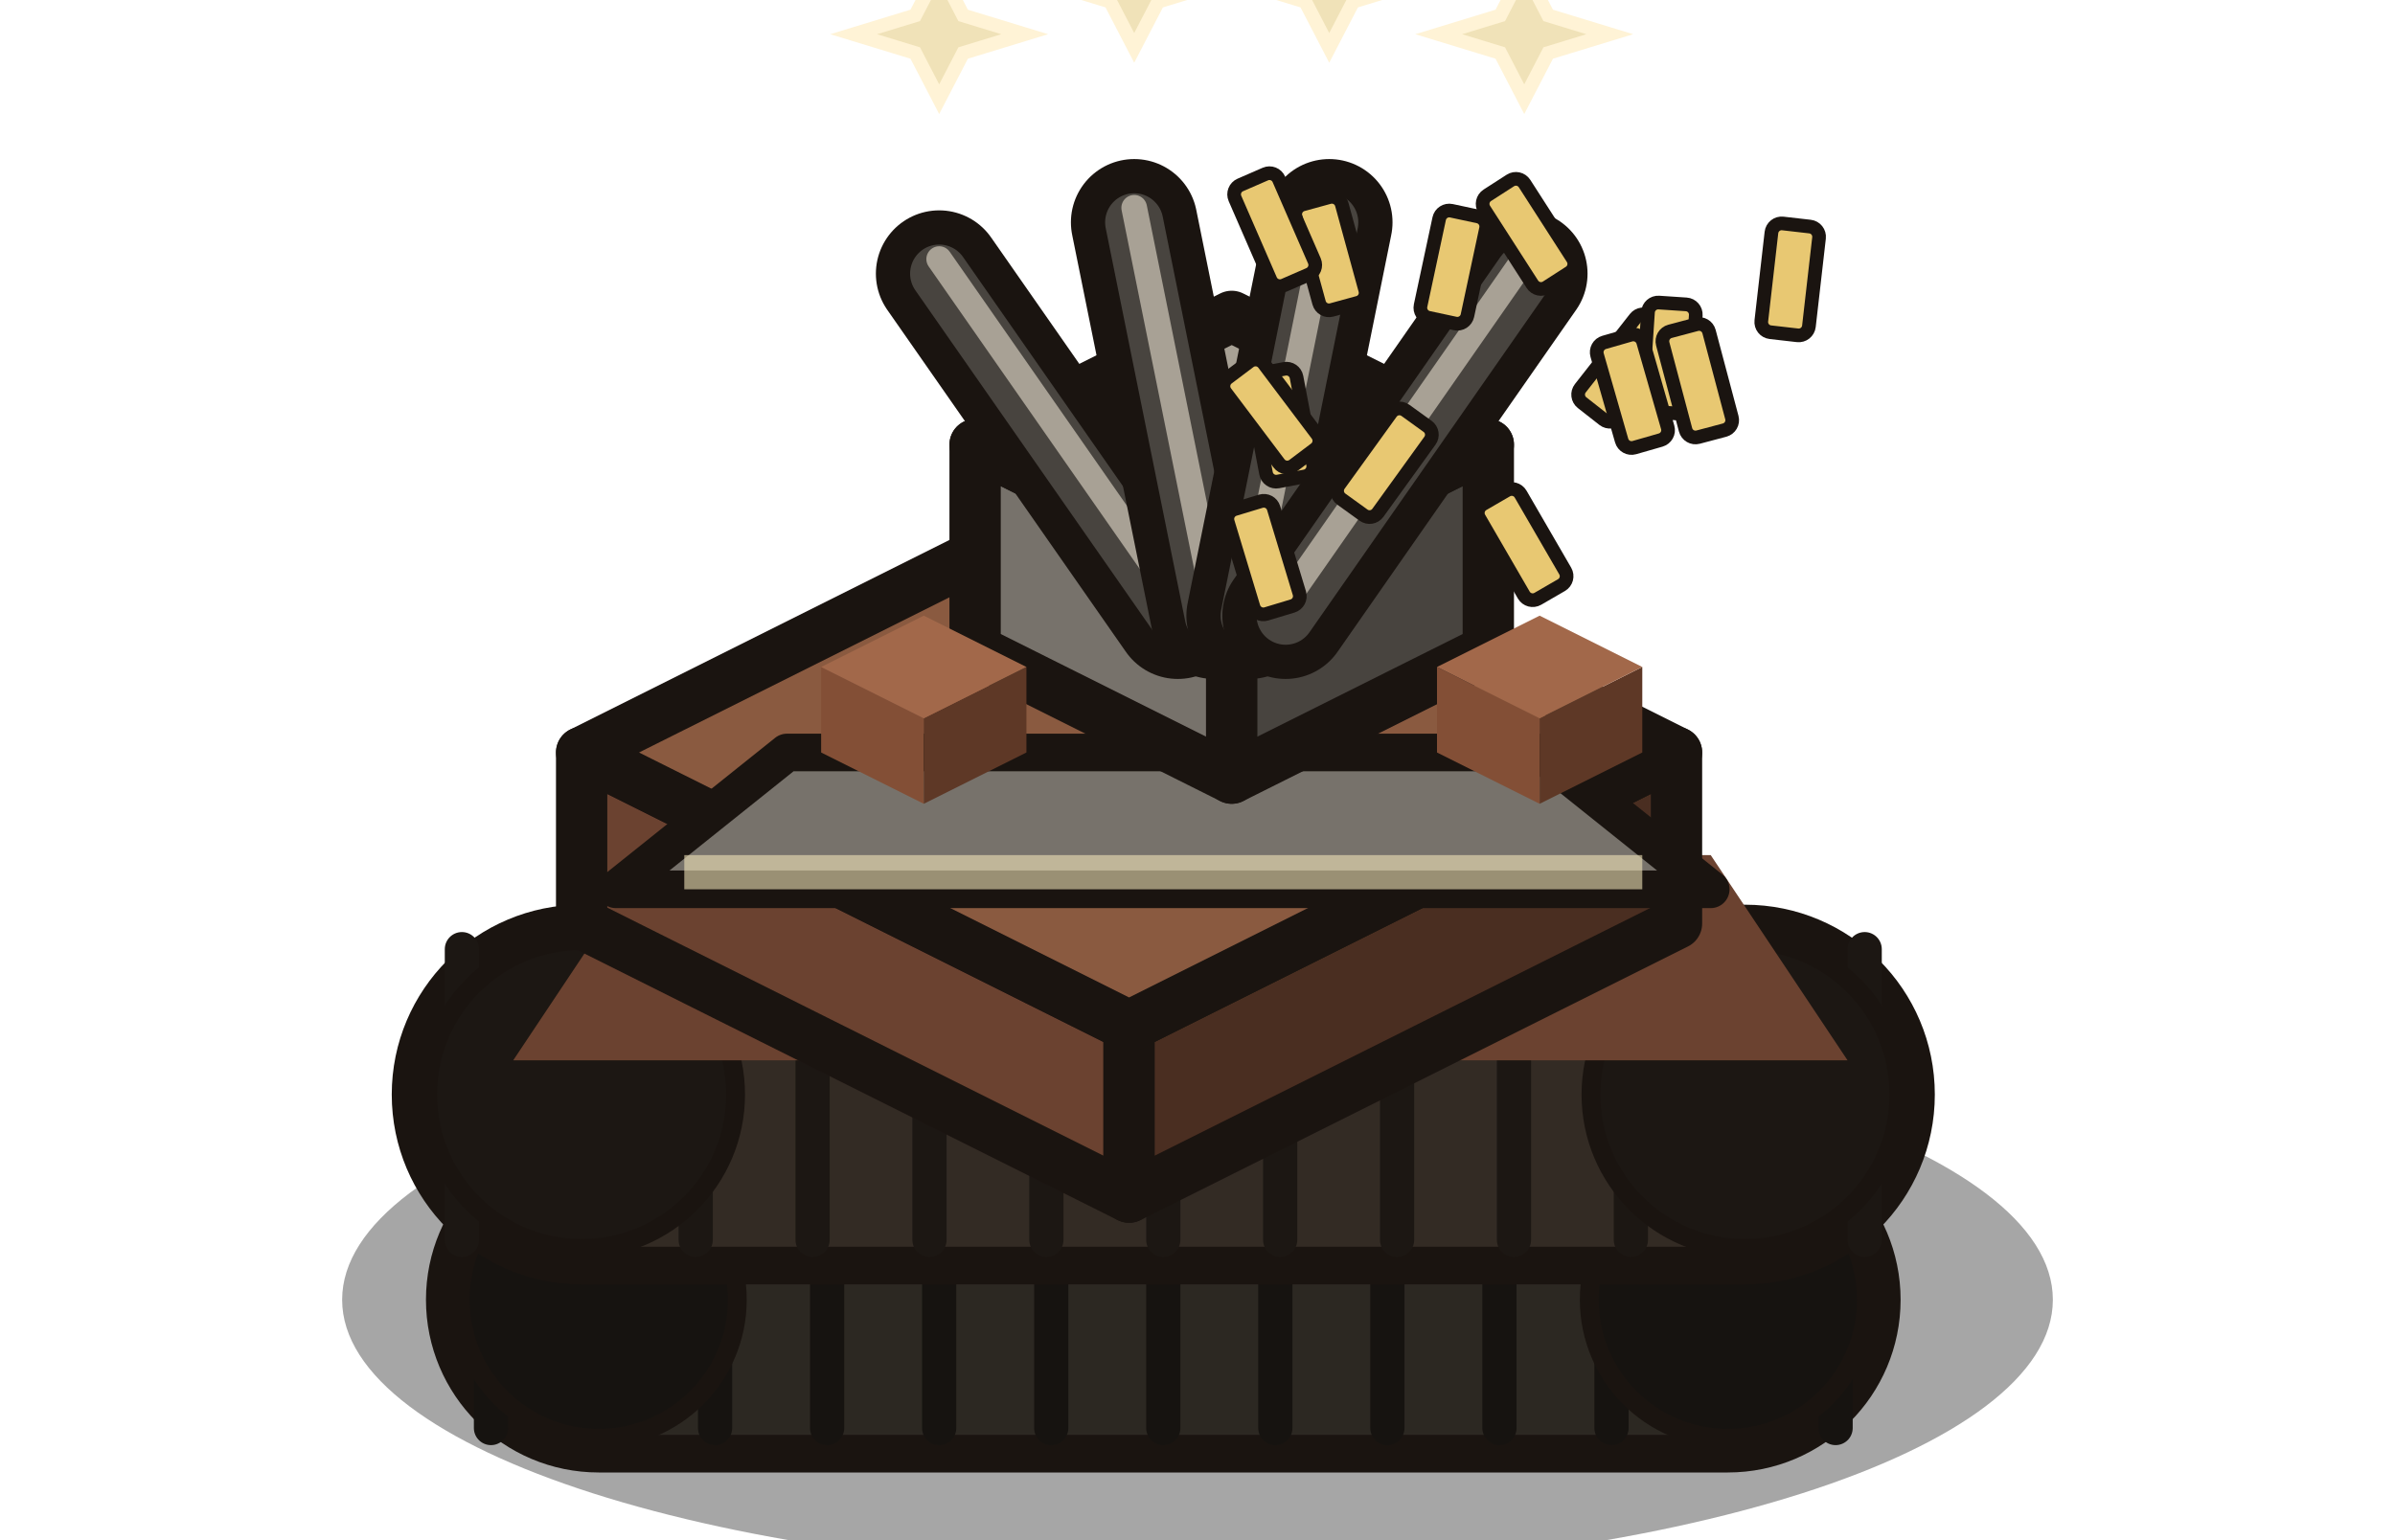
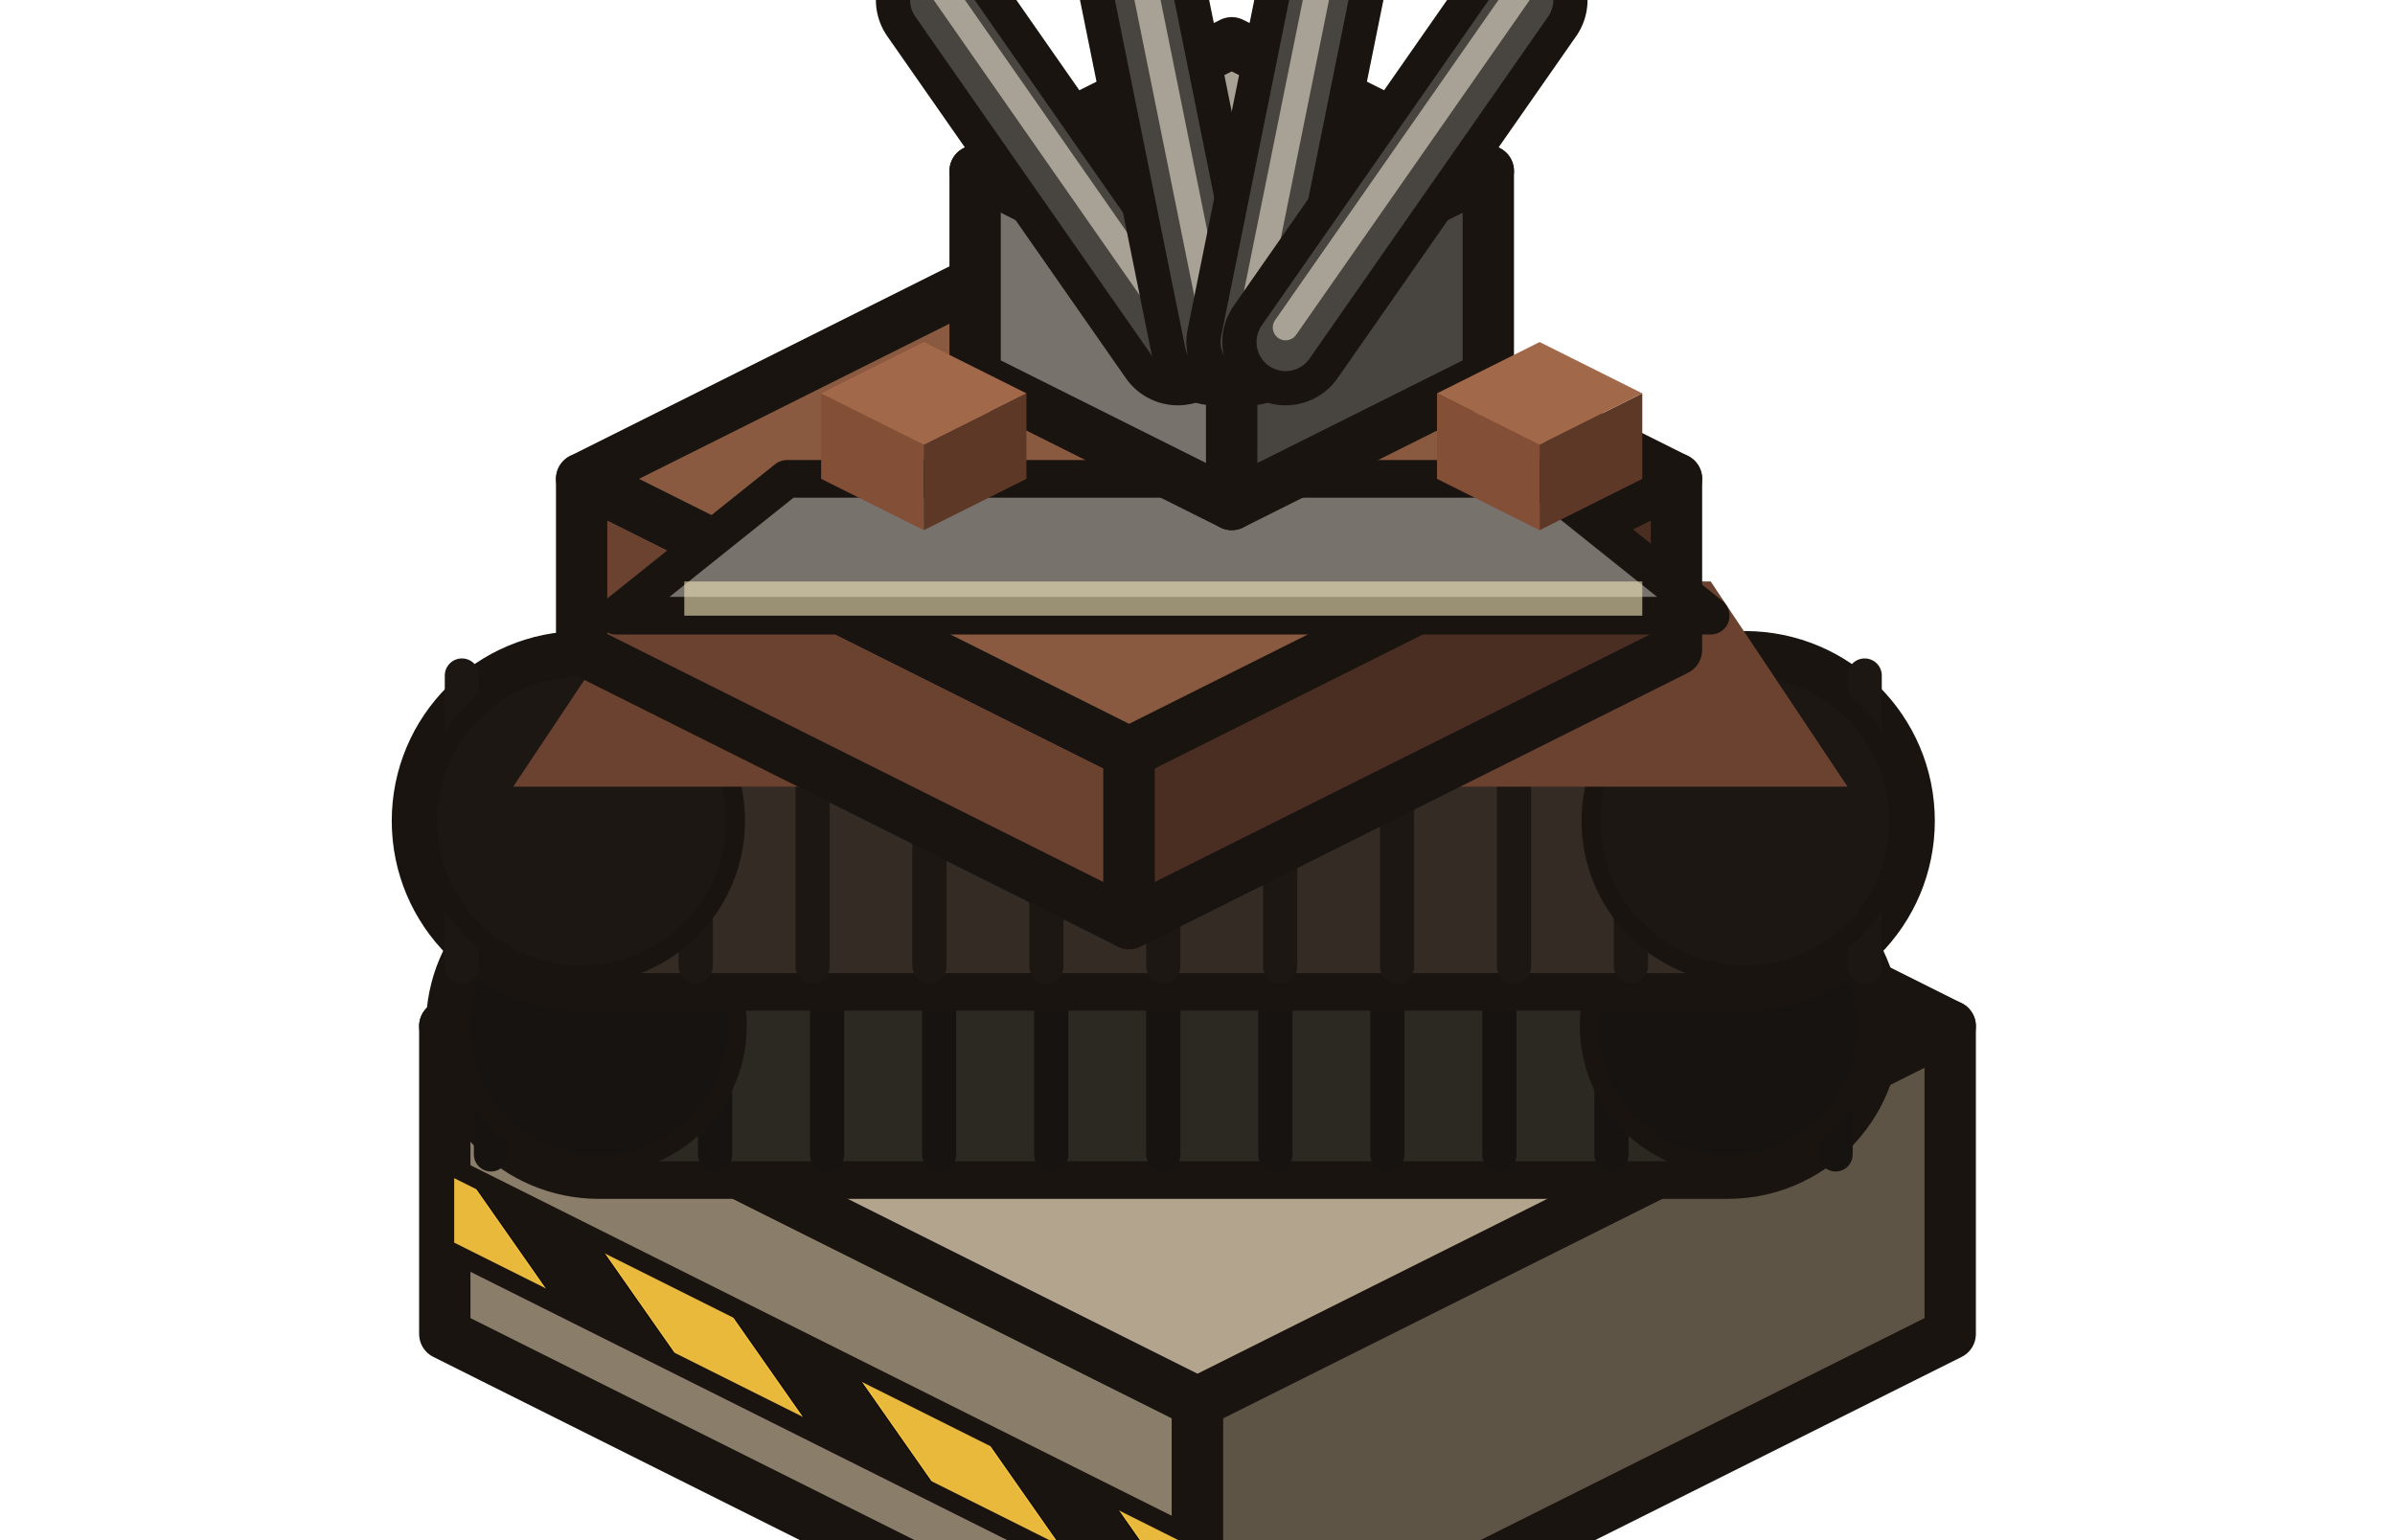
<svg xmlns="http://www.w3.org/2000/svg" viewBox="-70 -60 140 90" width="420" height="270">
  <style>.k3{stroke:#1a1410;stroke-width:3px;stroke-linejoin:round;stroke-linecap:round}.k2{stroke:#1a1410;stroke-width:2.2px;stroke-linejoin:round;stroke-linecap:round}.k15{stroke:#1a1410;stroke-width:1.6px;stroke-linejoin:round;stroke-linecap:round}.k1{stroke:#1a1410;stroke-width:1.1px;stroke-linejoin:round}</style>
  <defs>
-     <g id="v-sturmbatterie">
-       <ellipse cx="0" cy="16" rx="50" ry="16" fill="rgba(0,0,0,.35)" stroke="none" />
-       <path class="k2" d="M-35.0,7 L31.0,7 A9,9 0 0 1 31.0,25 L-35.0,25 A9,9 0 0 1 -35.0,7 Z" fill="#2c2822" />
-       <line x1="-41.3" y1="8.5" x2="-41.3" y2="23.5" stroke="#161310" stroke-width="2" stroke-linecap="round" />
-       <line x1="-34.75" y1="8.5" x2="-34.75" y2="23.5" stroke="#161310" stroke-width="2" stroke-linecap="round" />
-       <line x1="-28.2" y1="8.5" x2="-28.2" y2="23.5" stroke="#161310" stroke-width="2" stroke-linecap="round" />
-       <line x1="-21.65" y1="8.5" x2="-21.65" y2="23.5" stroke="#161310" stroke-width="2" stroke-linecap="round" />
-       <line x1="-15.1" y1="8.5" x2="-15.1" y2="23.5" stroke="#161310" stroke-width="2" stroke-linecap="round" />
-       <line x1="-8.55" y1="8.5" x2="-8.55" y2="23.5" stroke="#161310" stroke-width="2" stroke-linecap="round" />
-       <line x1="-2.0" y1="8.5" x2="-2.0" y2="23.5" stroke="#161310" stroke-width="2" stroke-linecap="round" />
-       <line x1="4.55" y1="8.5" x2="4.55" y2="23.5" stroke="#161310" stroke-width="2" stroke-linecap="round" />
-       <line x1="11.1" y1="8.5" x2="11.1" y2="23.5" stroke="#161310" stroke-width="2" stroke-linecap="round" />
-       <line x1="17.65" y1="8.5" x2="17.65" y2="23.5" stroke="#161310" stroke-width="2" stroke-linecap="round" />
-       <line x1="24.2" y1="8.5" x2="24.2" y2="23.5" stroke="#161310" stroke-width="2" stroke-linecap="round" />
-       <line x1="30.75" y1="8.5" x2="30.75" y2="23.5" stroke="#161310" stroke-width="2" stroke-linecap="round" />
-       <line x1="37.3" y1="8.5" x2="37.3" y2="23.5" stroke="#161310" stroke-width="2" stroke-linecap="round" />
-       <ellipse class="k1" cx="-35.0" cy="16" rx="8.1" ry="8.1" fill="#161310" />
-       <ellipse class="k1" cx="31.0" cy="16" rx="8.1" ry="8.1" fill="#161310" />
-       <path class="k2" d="M-36.0,-6 L32.0,-6 A10,10 0 0 1 32.0,14 L-36.0,14 A10,10 0 0 1 -36.0,-6 Z" fill="#332b24" />
-       <line x1="-43.0" y1="-4.5" x2="-43.0" y2="12.5" stroke="#1c1713" stroke-width="2" stroke-linecap="round" />
-       <line x1="-36.167" y1="-4.5" x2="-36.167" y2="12.5" stroke="#1c1713" stroke-width="2" stroke-linecap="round" />
-       <line x1="-29.333" y1="-4.5" x2="-29.333" y2="12.5" stroke="#1c1713" stroke-width="2" stroke-linecap="round" />
-       <line x1="-22.5" y1="-4.5" x2="-22.5" y2="12.5" stroke="#1c1713" stroke-width="2" stroke-linecap="round" />
-       <line x1="-15.667" y1="-4.5" x2="-15.667" y2="12.5" stroke="#1c1713" stroke-width="2" stroke-linecap="round" />
-       <line x1="-8.833" y1="-4.5" x2="-8.833" y2="12.5" stroke="#1c1713" stroke-width="2" stroke-linecap="round" />
-       <line x1="-2.0" y1="-4.5" x2="-2.0" y2="12.5" stroke="#1c1713" stroke-width="2" stroke-linecap="round" />
-       <line x1="4.833" y1="-4.5" x2="4.833" y2="12.5" stroke="#1c1713" stroke-width="2" stroke-linecap="round" />
-       <line x1="11.667" y1="-4.5" x2="11.667" y2="12.5" stroke="#1c1713" stroke-width="2" stroke-linecap="round" />
-       <line x1="18.5" y1="-4.5" x2="18.5" y2="12.5" stroke="#1c1713" stroke-width="2" stroke-linecap="round" />
-       <line x1="25.333" y1="-4.5" x2="25.333" y2="12.5" stroke="#1c1713" stroke-width="2" stroke-linecap="round" />
-       <line x1="32.167" y1="-4.5" x2="32.167" y2="12.5" stroke="#1c1713" stroke-width="2" stroke-linecap="round" />
-       <line x1="39.0" y1="-4.5" x2="39.0" y2="12.5" stroke="#1c1713" stroke-width="2" stroke-linecap="round" />
-       <ellipse class="k1" cx="-36.0" cy="4" rx="9.0" ry="9.0" fill="#1c1713" />
-       <ellipse class="k1" cx="32.0" cy="4" rx="9.0" ry="9.0" fill="#1c1713" />
-       <polygon class="#4a2e21" points="-40.0,2.0 38.0,2.0 30.0,-10.0 -32.0,-10.0" fill="#6b4230" stroke-width="2" />
-       <polygon class="k3" points="-36.0,-16.0 -4.0,0.0 -4.0,10.0 -36.0,-6.0" fill="#6b4230" />
-       <polygon class="k3" points="-4.0,0.0 28.0,-16.0 28.0,-6.0 -4.0,10.0" fill="#4a2e21" />
-       <polygon class="k3" points="-4.0,-32.0 28.0,-16.0 -4.0,0.0 -36.0,-16.0" fill="#8a5a40" />
-       <polygon class="k2" points="-34.0,-8.0 -24.0,-16.0 20.0,-16.0 30.0,-8.0" fill="#77726b" />
-       <path d="M-30,-9 L26,-9" fill="none" stroke="#f0e2b8" stroke-width="2" opacity="0.6" />
-       <polygon class="k3" points="-13.0,-34.0 2.0,-26.5 2.0,-14.5 -13.0,-22.0" fill="#77726b" />
-       <polygon class="k3" points="2.0,-26.5 17.0,-34.0 17.0,-22.0 2.0,-14.5" fill="#48443f" />
-       <polygon class="k3" points="2.0,-41.5 17.0,-34.0 2.0,-26.5 -13.0,-34.0" fill="#a8a195" />
-       <line x1="-1.15" y1="-24" x2="-15.1" y2="-44" stroke="#1a1410" stroke-width="7.4" stroke-linecap="round" />
-       <line x1="-1.15" y1="-24" x2="-15.1" y2="-44" stroke="#48443f" stroke-width="3.4" stroke-linecap="round" />
-       <line x1="-1.15" y1="-24.85" x2="-15.1" y2="-44.85" stroke="#a8a195" stroke-width="1.5" stroke-linecap="round" />
-       <line x1="0.95" y1="-24" x2="-3.7" y2="-47" stroke="#1a1410" stroke-width="7.4" stroke-linecap="round" />
-       <line x1="0.95" y1="-24" x2="-3.7" y2="-47" stroke="#48443f" stroke-width="3.4" stroke-linecap="round" />
-       <line x1="0.95" y1="-24.85" x2="-3.7" y2="-47.85" stroke="#a8a195" stroke-width="1.5" stroke-linecap="round" />
-       <line x1="3.05" y1="-24" x2="7.7" y2="-47" stroke="#1a1410" stroke-width="7.4" stroke-linecap="round" />
-       <line x1="3.05" y1="-24" x2="7.7" y2="-47" stroke="#48443f" stroke-width="3.4" stroke-linecap="round" />
-       <line x1="3.05" y1="-24.85" x2="7.7" y2="-47.85" stroke="#a8a195" stroke-width="1.5" stroke-linecap="round" />
-       <line x1="5.15" y1="-24" x2="19.1" y2="-44" stroke="#1a1410" stroke-width="7.4" stroke-linecap="round" />
-       <line x1="5.15" y1="-24" x2="19.1" y2="-44" stroke="#48443f" stroke-width="3.4" stroke-linecap="round" />
-       <line x1="5.15" y1="-24.85" x2="19.1" y2="-44.85" stroke="#a8a195" stroke-width="1.5" stroke-linecap="round" />
-       <polygon class="2" points="-22.0,-21.0 -16.0,-18.0 -16.0,-13.0 -22.0,-16.0" fill="#834f36" />
-       <polygon class="2" points="-16.0,-18.0 -10.0,-21.0 -10.0,-16.0 -16.0,-13.0" fill="#5e3826" />
-       <polygon class="2" points="-16.0,-24.0 -10.0,-21.0 -16.0,-18.0 -22.0,-21.0" fill="#a2684a" />
-       <polygon class="2" points="14.0,-21.0 20.0,-18.0 20.0,-13.0 14.0,-16.0" fill="#834f36" />
-       <polygon class="2" points="20.0,-18.0 26.0,-21.0 26.0,-16.0 20.0,-13.0" fill="#5e3826" />
-       <polygon class="2" points="20.0,-24.0 26.0,-21.0 20.0,-18.0 14.0,-21.0" fill="#a2684a" />
-       <polygon points="-10.1,-58.0 -13.7,-56.9 -15.1,-54.2 -16.5,-56.9 -20.1,-58.0 -16.5,-59.1 -15.1,-61.8 -13.7,-59.1" fill="#f0e2b8" stroke="#fff3d6" stroke-width="0.8" />
-       <polygon points="1.3,-61.0 -2.3,-59.9 -3.7,-57.2 -5.1,-59.9 -8.7,-61.0 -5.1,-62.1 -3.7,-64.8 -2.3,-62.1" fill="#f0e2b8" stroke="#fff3d6" stroke-width="0.8" />
-       <polygon points="12.7,-61.0 9.1,-59.9 7.7,-57.2 6.3,-59.9 2.7,-61.0 6.3,-62.1 7.7,-64.8 9.1,-62.1" fill="#f0e2b8" stroke="#fff3d6" stroke-width="0.8" />
-       <polygon points="24.1,-58.0 20.5,-56.9 19.1,-54.2 17.7,-56.9 14.1,-58.0 17.7,-59.1 19.1,-61.8 20.5,-59.1" fill="#f0e2b8" stroke="#fff3d6" stroke-width="0.8" />
-       <rect x="13.553" y="-47.58" width="2.8" height="6.4" rx="0.6" fill="#e8c872" stroke="#1a1410" stroke-width="0.8" transform="rotate(12.07476 14.95331 -44.37962)" />
-       <rect x="3.497" y="-38.339" width="2.8" height="6.4" rx="0.6" fill="#e8c872" stroke="#1a1410" stroke-width="0.8" transform="rotate(-10.74489 4.897451 -35.13883)" />
-       <rect x="2.92" y="-39.022" width="2.8" height="6.4" rx="0.6" fill="#e8c872" stroke="#1a1410" stroke-width="0.8" transform="rotate(-37.00035 4.319957 -35.82154)" />
-       <rect x="17.946" y="-49.523" width="2.8" height="6.4" rx="0.6" fill="#e8c872" stroke="#1a1410" stroke-width="0.8" transform="rotate(-32.74296 19.34583 -46.32347)" />
-       <rect x="17.581" y="-31.356" width="2.8" height="6.4" rx="0.6" fill="#e8c872" stroke="#1a1410" stroke-width="0.8" transform="rotate(-30.09584 18.98077 -28.15555)" />
-       <rect x="9.53" y="-36.142" width="2.8" height="6.4" rx="0.6" fill="#e8c872" stroke="#1a1410" stroke-width="0.8" transform="rotate(35.81672 10.92956 -32.9416)" />
-       <rect x="23.684" y="-41.68" width="2.8" height="6.4" rx="0.6" fill="#e8c872" stroke="#1a1410" stroke-width="0.8" transform="rotate(38.10041 25.08412 -38.47967)" />
-       <rect x="2.463" y="-30.597" width="2.8" height="6.4" rx="0.6" fill="#e8c872" stroke="#1a1410" stroke-width="0.8" transform="rotate(-16.83126 3.863307 -27.39676)" />
-       <rect x="6.37" y="-48.373" width="2.8" height="6.4" rx="0.6" fill="#e8c872" stroke="#1a1410" stroke-width="0.8" transform="rotate(-15.32145 7.770203 -45.17299)" />
-       <rect x="33.245" y="-46.863" width="2.8" height="6.4" rx="0.6" fill="#e8c872" stroke="#1a1410" stroke-width="0.8" transform="rotate(6.528013 34.64505 -43.66257)" />
-       <rect x="26.157" y="-42.262" width="2.8" height="6.4" rx="0.6" fill="#e8c872" stroke="#1a1410" stroke-width="0.8" transform="rotate(3.819557 27.55654 -39.06246)" />
-       <rect x="3.112" y="-49.77" width="2.8" height="6.4" rx="0.6" fill="#e8c872" stroke="#1a1410" stroke-width="0.8" transform="rotate(-23.5233 4.511559 -46.56957)" />
-       <rect x="27.816" y="-40.938" width="2.8" height="6.4" rx="0.6" fill="#e8c872" stroke="#1a1410" stroke-width="0.8" transform="rotate(-14.86823 29.216 -37.73778)" />
-       <rect x="24.022" y="-40.324" width="2.8" height="6.4" rx="0.6" fill="#e8c872" stroke="#1a1410" stroke-width="0.8" transform="rotate(-16.01864 25.42247 -37.12357)" />
-     </g>
-     <g id="v-obelisk">
-       <ellipse cx="0" cy="6" rx="46" ry="18" fill="rgba(0,0,0,.4)" stroke="none" />
-       <polygon class="k3" points="-40.0,-8.0 0.0,12.0 0.0,22.0 -40.0,2.0" fill="#4b4238" />
-       <polygon class="k3" points="0.0,12.0 40.0,-8.0 40.0,2.0 0.0,22.0" fill="#332c24" />
-       <polygon class="k3" points="0.0,-28.0 40.0,-8.0 0.0,12.0 -40.0,-8.0" fill="#6a5d4e" />
-       <polygon class="k1" points="-40.0,-6.0 0.0,10.0 0.0,16.0 -40.0,0.0" fill="url(#haz)" />
-       <polygon class="k3" points="-30.0,-20.0 0.0,-5.0 0.0,9.0 -30.0,-6.0" fill="#4b4238" />
-       <polygon class="k3" points="0.0,-5.0 30.0,-20.0 30.0,-6.0 0.0,9.0" fill="#332c24" />
-       <polygon class="k3" points="0.0,-35.0 30.0,-20.0 0.0,-5.0 -30.0,-20.0" fill="#6a5d4e" />
-       <path class="k1" d="M-30,4 C-39.9,-4.8 -34.4,-13.6 -31.1,-24.6 C-23.4,-13.6 -20.1,-5.9 -30,4 Z" fill="#ff8a2a" />
-       <path class="k1" d="M30,4 C20.1,-4.8 25.6,-13.6 28.9,-24.6 C36.6,-13.6 39.9,-5.9 30,4 Z" fill="#ff8a2a" />
-       <path class="k1" d="M-26,-6 C-35.9,-14.8 -30.4,-23.6 -27.1,-34.6 C-19.4,-23.6 -16.1,-15.9 -26,-6 Z" fill="#ff8a2a" />
-       <path class="k1" d="M26,-6 C16.1,-14.8 21.6,-23.6 24.9,-34.6 C32.6,-23.6 35.9,-15.9 26,-6 Z" fill="#ff8a2a" />
-       <polygon class="k2" points="3.0,-20.0 1.0,-148.0 15.0,-150.0 20.0,-20.0" fill="#332c24" />
-       <path class="k3" d="M-20,-20 L20,-20 L15,-150 L-15,-150 Z" fill="#4b4238" />
-       <polygon class="k2" points="-20.0,-20.0 -15.0,-150.0 -1.0,-148.0 -3.0,-20.0" fill="#6a5d4e" />
-       <path d="M-13.85,-38.5 L-4.85,-29.5 M-13.85,-29.5 L-4.85,-38.5" fill="none" stroke="#8a5aa0" stroke-width="1.4" opacity="0.75" />
-       <path d="M4.85,-38.5 L13.85,-34 L4.85,-29.5" fill="none" stroke="#8a5aa0" stroke-width="1.4" opacity="0.75" />
-       <path d="M-13.548,-56.5 L-4.548,-52 L-13.548,-47.5" fill="none" stroke="#8a5aa0" stroke-width="1.4" opacity="0.75" />
-       <path d="M4.548,-56.5 L13.548,-47.5 M4.548,-47.5 L13.548,-56.5" fill="none" stroke="#8a5aa0" stroke-width="1.4" opacity="0.75" />
-       <path d="M-8.745,-74.5 L-8.745,-65.5 M-13.245,-70 L-4.245,-70" fill="none" stroke="#8a5aa0" stroke-width="1.4" opacity="0.75" />
-       <path d="M8.745,-74.5 L8.745,-65.5 M4.245,-70 L13.245,-70" fill="none" stroke="#8a5aa0" stroke-width="1.4" opacity="0.75" />
-       <path d="M-12.943,-92.5 L-3.943,-83.5 M-12.943,-83.5 L-3.943,-92.5" fill="none" stroke="#8a5aa0" stroke-width="1.4" opacity="0.75" />
-       <path d="M3.943,-92.5 L12.943,-88 L3.943,-83.5" fill="none" stroke="#8a5aa0" stroke-width="1.4" opacity="0.75" />
-       <path d="M-12.64,-110.5 L-3.64,-101.5 M-12.64,-101.5 L-3.64,-110.5" fill="none" stroke="#8a5aa0" stroke-width="1.4" opacity="0.75" />
-       <path d="M3.64,-110.5 L12.64,-106 L3.64,-101.5" fill="none" stroke="#8a5aa0" stroke-width="1.4" opacity="0.75" />
-       <path d="M-12.338,-128.5 L-3.338,-124 L-12.338,-119.5" fill="none" stroke="#8a5aa0" stroke-width="1.4" opacity="0.75" />
-       <path d="M3.338,-128.5 L12.338,-119.5 M3.338,-119.5 L12.338,-128.5" fill="none" stroke="#8a5aa0" stroke-width="1.4" opacity="0.75" />
-       <path d="M-14,-46 L14,-46" fill="none" stroke="#2a231c" stroke-width="2" />
-       <path d="M-14,-92 L14,-92" fill="none" stroke="#2a231c" stroke-width="2" />
-       <path d="M-14,-130 L14,-130" fill="none" stroke="#2a231c" stroke-width="2" />
-       <polygon class="k2" points="-15.0,-150.0 15.0,-150.0 9.0,-165.0 -9.0,-165.0" fill="#6a5d4e" />
-       <circle cx="0" cy="-208" r="26" fill="#b784ff" opacity=".18" />
-       <circle cx="0" cy="-208" r="14" fill="#9a6ae0" opacity=".3" />
-       <polyline points="12.895,-165 16.225,-185.606 36.842,-206.212" fill="none" stroke="#1a1410" stroke-width="4" stroke-linejoin="round" />
-       <polyline points="12.895,-165 16.225,-185.606 36.842,-206.212" fill="none" stroke="#5fd4ff" stroke-width="1.8" stroke-linejoin="round" />
-       <polyline points="-6.714,-165 -17.168,-181.3 -19.184,-197.599" fill="none" stroke="#1a1410" stroke-width="4" stroke-linejoin="round" />
-       <polyline points="-6.714,-165 -17.168,-181.3 -19.184,-197.599" fill="none" stroke="#5fd4ff" stroke-width="1.8" stroke-linejoin="round" />
-       <polyline points="-9.609,-165 -22.202,-197.446 -27.453,-229.893" fill="none" stroke="#1a1410" stroke-width="4" stroke-linejoin="round" />
-       <polyline points="-9.609,-165 -22.202,-197.446 -27.453,-229.893" fill="none" stroke="#5fd4ff" stroke-width="1.8" stroke-linejoin="round" />
-       <ellipse cx="0" cy="-208" rx="22" ry="13" fill="#2a0d33" class="k3" />
-       <path class="k2" d="M-19,-208 Q-6,-222 0,-208 Q6,-194 19,-208 Q6,-198 0,-208 Q-6,-198 -19,-208 Z" fill="#e8dcc0" />
-       <ellipse class="k2" cx="0" cy="-208" rx="6.5" ry="9.5" fill="#ff3a1a" />
-       <ellipse cx="0" cy="-208" rx="2.4" ry="6" fill="#1a1410" stroke="none" />
-       <circle cx="-2.5" cy="-211" r="1.6" fill="#ffd23f" stroke="none" />
-       <ellipse cx="0" cy="-198" rx="26" ry="7" fill="none" stroke="#c9a8ff" stroke-width="1.8" opacity="0.6" />
-     </g>
    <pattern id="haz" width="8" height="8" patternUnits="userSpaceOnUse" patternTransform="rotate(-35)">
      <rect width="8" height="8" fill="#e8b93a" />
      <rect width="4" height="8" fill="#1a1410" />
    </pattern>
    <filter id="sil">
      <feColorMatrix type="matrix" values="0 0 0 0 0.11  0 0 0 0 0.08  0 0 0 0 0.06  0 0 0 1 0" />
    </filter>
    <g id="badge-0">
      <g>
        <polygon points="0.0,-26.0 24.0,-13.0 24.0,13.0 0.0,26.0 -24.0,13.0 -24.0,-13.0" fill="#2a1f18" stroke="#e8dcc0" stroke-width="2.5" />
        <polygon points="-27.0,-7.0 -25.3,-2.4 -20.3,-2.2 -24.2,0.9 -22.9,5.7 -27.0,2.9 -31.1,5.7 -29.8,0.9 -33.7,-2.2 -28.7,-2.4" fill="#4a4238" stroke="#1a1410" stroke-width="1.3" />
        <polygon points="-13.5,-7.0 -11.8,-2.4 -6.8,-2.2 -10.7,0.9 -9.4,5.7 -13.5,2.9 -17.6,5.7 -16.3,0.9 -20.2,-2.2 -15.2,-2.4" fill="#4a4238" stroke="#1a1410" stroke-width="1.3" />
        <polygon points="0.0,-7.0 1.7,-2.4 6.7,-2.2 2.8,0.9 4.1,5.7 0.0,2.9 -4.1,5.7 -2.8,0.9 -6.7,-2.2 -1.7,-2.4" fill="#4a4238" stroke="#1a1410" stroke-width="1.3" />
        <polygon points="13.5,-7.0 15.2,-2.4 20.2,-2.2 16.3,0.9 17.6,5.7 13.5,2.9 9.4,5.7 10.7,0.9 6.8,-2.2 11.8,-2.4" fill="#4a4238" stroke="#1a1410" stroke-width="1.3" />
      </g>
    </g>
    <g id="badge-1">
      <g>
        <polygon points="0.0,-26.0 24.0,-13.0 24.0,13.0 0.0,26.0 -24.0,13.0 -24.0,-13.0" fill="#2a1f18" stroke="#e8dcc0" stroke-width="2.5" />
        <polygon points="-27.0,-7.0 -25.3,-2.4 -20.3,-2.2 -24.2,0.9 -22.9,5.7 -27.0,2.9 -31.1,5.7 -29.8,0.9 -33.7,-2.2 -28.7,-2.4" fill="#e8dcc0" stroke="#1a1410" stroke-width="1.3" />
        <polygon points="-13.5,-7.0 -11.8,-2.4 -6.8,-2.2 -10.7,0.9 -9.4,5.7 -13.5,2.9 -17.6,5.7 -16.3,0.9 -20.2,-2.2 -15.2,-2.4" fill="#4a4238" stroke="#1a1410" stroke-width="1.3" />
        <polygon points="0.0,-7.0 1.7,-2.4 6.7,-2.2 2.8,0.9 4.1,5.7 0.0,2.9 -4.1,5.7 -2.8,0.9 -6.7,-2.2 -1.7,-2.4" fill="#4a4238" stroke="#1a1410" stroke-width="1.3" />
        <polygon points="13.5,-7.0 15.2,-2.4 20.2,-2.2 16.3,0.9 17.6,5.7 13.5,2.9 9.4,5.7 10.7,0.9 6.8,-2.2 11.8,-2.4" fill="#4a4238" stroke="#1a1410" stroke-width="1.3" />
      </g>
    </g>
    <g id="badge-2">
      <g>
        <polygon points="0.0,-26.0 24.0,-13.0 24.0,13.0 0.0,26.0 -24.0,13.0 -24.0,-13.0" fill="#2a1f18" stroke="#e8dcc0" stroke-width="2.5" />
        <polygon points="-27.0,-7.0 -25.3,-2.4 -20.3,-2.2 -24.2,0.9 -22.9,5.7 -27.0,2.9 -31.1,5.7 -29.8,0.9 -33.7,-2.2 -28.7,-2.4" fill="#e8dcc0" stroke="#1a1410" stroke-width="1.3" />
        <polygon points="-13.5,-7.0 -11.8,-2.4 -6.8,-2.2 -10.7,0.9 -9.4,5.7 -13.5,2.9 -17.6,5.7 -16.3,0.9 -20.2,-2.2 -15.2,-2.4" fill="#e8dcc0" stroke="#1a1410" stroke-width="1.3" />
        <polygon points="0.0,-7.0 1.7,-2.4 6.7,-2.2 2.8,0.9 4.1,5.7 0.0,2.9 -4.1,5.7 -2.8,0.9 -6.7,-2.2 -1.7,-2.4" fill="#4a4238" stroke="#1a1410" stroke-width="1.3" />
        <polygon points="13.5,-7.0 15.2,-2.4 20.2,-2.2 16.3,0.9 17.6,5.7 13.5,2.9 9.4,5.7 10.7,0.9 6.8,-2.2 11.8,-2.4" fill="#4a4238" stroke="#1a1410" stroke-width="1.3" />
      </g>
    </g>
    <g id="badge-3">
      <g>
        <polygon points="0.0,-26.0 24.0,-13.0 24.0,13.0 0.0,26.0 -24.0,13.0 -24.0,-13.0" fill="#2a1f18" stroke="#e8dcc0" stroke-width="2.5" />
        <polygon points="-27.0,-7.0 -25.3,-2.4 -20.3,-2.2 -24.2,0.9 -22.9,5.7 -27.0,2.9 -31.1,5.7 -29.8,0.9 -33.7,-2.2 -28.7,-2.4" fill="#e8dcc0" stroke="#1a1410" stroke-width="1.3" />
        <polygon points="-13.5,-7.0 -11.8,-2.4 -6.8,-2.2 -10.7,0.9 -9.4,5.7 -13.5,2.9 -17.6,5.7 -16.3,0.9 -20.2,-2.2 -15.2,-2.4" fill="#e8dcc0" stroke="#1a1410" stroke-width="1.3" />
        <polygon points="0.0,-7.0 1.7,-2.4 6.7,-2.2 2.8,0.9 4.1,5.7 0.0,2.9 -4.1,5.7 -2.8,0.9 -6.7,-2.2 -1.7,-2.4" fill="#e8dcc0" stroke="#1a1410" stroke-width="1.3" />
        <polygon points="13.5,-7.0 15.2,-2.4 20.2,-2.2 16.3,0.9 17.6,5.7 13.5,2.9 9.4,5.7 10.7,0.9 6.8,-2.2 11.8,-2.4" fill="#4a4238" stroke="#1a1410" stroke-width="1.3" />
      </g>
    </g>
    <g id="badge-4">
      <g>
        <polygon points="0.0,-26.0 24.0,-13.0 24.0,13.0 0.0,26.0 -24.0,13.0 -24.0,-13.0" fill="#2a1f18" stroke="#f2c14e" stroke-width="2.5" />
        <polygon points="-27.0,-7.0 -25.3,-2.4 -20.3,-2.2 -24.2,0.9 -22.9,5.7 -27.0,2.9 -31.1,5.7 -29.8,0.9 -33.7,-2.2 -28.7,-2.4" fill="#f2c14e" stroke="#1a1410" stroke-width="1.3" />
        <polygon points="-13.5,-7.0 -11.8,-2.4 -6.8,-2.2 -10.7,0.9 -9.4,5.7 -13.5,2.9 -17.6,5.7 -16.3,0.9 -20.2,-2.2 -15.2,-2.4" fill="#f2c14e" stroke="#1a1410" stroke-width="1.3" />
        <polygon points="0.0,-7.0 1.7,-2.4 6.7,-2.2 2.8,0.9 4.1,5.7 0.0,2.9 -4.1,5.7 -2.8,0.9 -6.7,-2.2 -1.7,-2.4" fill="#f2c14e" stroke="#1a1410" stroke-width="1.3" />
        <polygon points="13.5,-7.0 15.2,-2.4 20.2,-2.2 16.3,0.9 17.6,5.7 13.5,2.9 9.4,5.7 10.7,0.9 6.8,-2.2 11.8,-2.4" fill="#f2c14e" stroke="#1a1410" stroke-width="1.3" />
      </g>
    </g>
    <g id="v-tank2">
      <ellipse cx="0" cy="16" rx="50" ry="16" fill="rgba(0,0,0,.35)" stroke="none" />
      <path class="k2" d="M-35.0,7 L31.0,7 A9,9 0 0 1 31.0,25 L-35.0,25 A9,9 0 0 1 -35.0,7 Z" fill="#2c2822" />
      <line x1="-41.3" y1="8.5" x2="-41.3" y2="23.5" stroke="#161310" stroke-width="2" stroke-linecap="round" />
      <line x1="-34.75" y1="8.5" x2="-34.75" y2="23.5" stroke="#161310" stroke-width="2" stroke-linecap="round" />
      <line x1="-28.2" y1="8.5" x2="-28.2" y2="23.5" stroke="#161310" stroke-width="2" stroke-linecap="round" />
      <line x1="-21.65" y1="8.5" x2="-21.65" y2="23.5" stroke="#161310" stroke-width="2" stroke-linecap="round" />
      <line x1="-15.1" y1="8.5" x2="-15.1" y2="23.5" stroke="#161310" stroke-width="2" stroke-linecap="round" />
      <line x1="-8.55" y1="8.5" x2="-8.55" y2="23.5" stroke="#161310" stroke-width="2" stroke-linecap="round" />
      <line x1="-2.0" y1="8.5" x2="-2.0" y2="23.5" stroke="#161310" stroke-width="2" stroke-linecap="round" />
      <line x1="4.55" y1="8.5" x2="4.55" y2="23.5" stroke="#161310" stroke-width="2" stroke-linecap="round" />
      <line x1="11.1" y1="8.5" x2="11.1" y2="23.5" stroke="#161310" stroke-width="2" stroke-linecap="round" />
      <line x1="17.65" y1="8.5" x2="17.65" y2="23.5" stroke="#161310" stroke-width="2" stroke-linecap="round" />
      <line x1="24.2" y1="8.5" x2="24.2" y2="23.5" stroke="#161310" stroke-width="2" stroke-linecap="round" />
      <line x1="30.75" y1="8.5" x2="30.75" y2="23.5" stroke="#161310" stroke-width="2" stroke-linecap="round" />
      <line x1="37.3" y1="8.5" x2="37.3" y2="23.5" stroke="#161310" stroke-width="2" stroke-linecap="round" />
      <ellipse class="k1" cx="-35.0" cy="16" rx="8.1" ry="8.1" fill="#161310" />
      <ellipse class="k1" cx="31.0" cy="16" rx="8.1" ry="8.1" fill="#161310" />
      <path class="k2" d="M-36.0,-6 L32.0,-6 A10,10 0 0 1 32.0,14 L-36.0,14 A10,10 0 0 1 -36.0,-6 Z" fill="#332b24" />
      <line x1="-43.0" y1="-4.5" x2="-43.0" y2="12.5" stroke="#1c1713" stroke-width="2" stroke-linecap="round" />
      <line x1="-36.167" y1="-4.5" x2="-36.167" y2="12.5" stroke="#1c1713" stroke-width="2" stroke-linecap="round" />
      <line x1="-29.333" y1="-4.5" x2="-29.333" y2="12.5" stroke="#1c1713" stroke-width="2" stroke-linecap="round" />
      <line x1="-22.5" y1="-4.5" x2="-22.5" y2="12.5" stroke="#1c1713" stroke-width="2" stroke-linecap="round" />
      <line x1="-15.667" y1="-4.5" x2="-15.667" y2="12.5" stroke="#1c1713" stroke-width="2" stroke-linecap="round" />
      <line x1="-8.833" y1="-4.5" x2="-8.833" y2="12.5" stroke="#1c1713" stroke-width="2" stroke-linecap="round" />
      <line x1="-2.0" y1="-4.5" x2="-2.0" y2="12.5" stroke="#1c1713" stroke-width="2" stroke-linecap="round" />
      <line x1="4.833" y1="-4.5" x2="4.833" y2="12.5" stroke="#1c1713" stroke-width="2" stroke-linecap="round" />
      <line x1="11.667" y1="-4.5" x2="11.667" y2="12.5" stroke="#1c1713" stroke-width="2" stroke-linecap="round" />
      <line x1="18.5" y1="-4.5" x2="18.5" y2="12.5" stroke="#1c1713" stroke-width="2" stroke-linecap="round" />
      <line x1="25.333" y1="-4.5" x2="25.333" y2="12.5" stroke="#1c1713" stroke-width="2" stroke-linecap="round" />
      <line x1="32.167" y1="-4.5" x2="32.167" y2="12.5" stroke="#1c1713" stroke-width="2" stroke-linecap="round" />
      <line x1="39.0" y1="-4.5" x2="39.0" y2="12.5" stroke="#1c1713" stroke-width="2" stroke-linecap="round" />
      <ellipse class="k1" cx="-36.0" cy="4" rx="9.0" ry="9.0" fill="#1c1713" />
      <ellipse class="k1" cx="32.0" cy="4" rx="9.0" ry="9.0" fill="#1c1713" />
      <polygon class="#4a2e21" points="-40.0,2.0 38.0,2.0 30.0,-10.0 -32.0,-10.0" fill="#6b4230" stroke-width="2" />
      <polygon class="k3" points="-36.0,-16.0 -4.0,0.0 -4.0,10.0 -36.0,-6.0" fill="#6b4230" />
      <polygon class="k3" points="-4.0,0.0 28.0,-16.0 28.0,-6.0 -4.0,10.0" fill="#4a2e21" />
      <polygon class="k3" points="-4.0,-32.0 28.0,-16.0 -4.0,0.0 -36.0,-16.0" fill="#8a5a40" />
      <polygon class="k2" points="-34.0,-8.0 -24.0,-16.0 20.0,-16.0 30.0,-8.0" fill="#a4502a" />
      <path d="M-30,-9 L26,-9" fill="none" stroke="#c9713f" stroke-width="2" opacity="0.6" />
      <polygon class="k3" points="-11.0,-29.0 2.0,-22.5 2.0,-13.5 -11.0,-20.0" fill="#6b4230" />
      <polygon class="k3" points="2.0,-22.5 15.0,-29.0 15.0,-20.0 2.0,-13.5" fill="#4a2e21" />
      <polygon class="k3" points="2.0,-35.5 15.0,-29.0 2.0,-22.5 -11.0,-29.0" fill="#8a5a40" />
      <line x1="14" y1="-22" x2="40" y2="-24" stroke="#1a1410" stroke-width="10" stroke-linecap="round" />
      <line x1="14" y1="-22" x2="40" y2="-24" stroke="#413c33" stroke-width="6" stroke-linecap="round" />
      <line x1="14" y1="-23.5" x2="40" y2="-25.5" stroke="#6b6459" stroke-width="1.68" stroke-linecap="round" />
      <ellipse cx="40" cy="-24" rx="3" ry="3" fill="#1a1410" />
      <polygon class="k3" points="-11.0,-29.0 2.0,-22.5 2.0,-13.5 -11.0,-20.0" fill="none" />
      <polygon class="k3" points="2.0,-22.5 15.0,-29.0 15.0,-20.0 2.0,-13.5" fill="none" />
      <polygon class="k3" points="2.0,-35.5 15.0,-29.0 2.0,-22.5 -11.0,-29.0" fill="none" />
      <circle class="k1" cx="2" cy="-25" r="3" fill="#77726b" />
    </g>
    <g id="v-artillery2">
      <ellipse cx="0" cy="14" rx="44" ry="15" fill="rgba(0,0,0,.35)" stroke="none" />
      <path class="k2" d="M-32.0,6 L24.0,6 A8,8 0 0 1 24.0,22 L-32.0,22 A8,8 0 0 1 -32.0,6 Z" fill="#2c2822" />
      <line x1="-37.6" y1="7.5" x2="-37.6" y2="20.5" stroke="#161310" stroke-width="2" stroke-linecap="round" />
      <line x1="-30.88" y1="7.5" x2="-30.88" y2="20.5" stroke="#161310" stroke-width="2" stroke-linecap="round" />
      <line x1="-24.16" y1="7.5" x2="-24.16" y2="20.5" stroke="#161310" stroke-width="2" stroke-linecap="round" />
      <line x1="-17.44" y1="7.5" x2="-17.44" y2="20.5" stroke="#161310" stroke-width="2" stroke-linecap="round" />
      <line x1="-10.72" y1="7.5" x2="-10.72" y2="20.5" stroke="#161310" stroke-width="2" stroke-linecap="round" />
      <line x1="-4.0" y1="7.5" x2="-4.0" y2="20.5" stroke="#161310" stroke-width="2" stroke-linecap="round" />
      <line x1="2.72" y1="7.5" x2="2.72" y2="20.5" stroke="#161310" stroke-width="2" stroke-linecap="round" />
      <line x1="9.44" y1="7.5" x2="9.44" y2="20.5" stroke="#161310" stroke-width="2" stroke-linecap="round" />
      <line x1="16.16" y1="7.5" x2="16.16" y2="20.5" stroke="#161310" stroke-width="2" stroke-linecap="round" />
      <line x1="22.88" y1="7.5" x2="22.88" y2="20.5" stroke="#161310" stroke-width="2" stroke-linecap="round" />
      <line x1="29.6" y1="7.5" x2="29.6" y2="20.5" stroke="#161310" stroke-width="2" stroke-linecap="round" />
      <ellipse class="k1" cx="-32.0" cy="14" rx="7.2" ry="7.2" fill="#161310" />
      <ellipse class="k1" cx="24.0" cy="14" rx="7.2" ry="7.2" fill="#161310" />
      <polygon class="k3" points="-28.0,-9.0 0.0,5.0 0.0,14.0 -28.0,0.0" fill="#5d5b42" />
      <polygon class="k3" points="0.0,5.0 28.0,-9.0 28.0,0.0 0.0,14.0" fill="#43412f" />
      <polygon class="k3" points="0.0,-23.0 28.0,-9.0 0.0,5.0 -28.0,-9.0" fill="#8a7d6a" />
      <polygon class="k3" points="-11.0,-19.0 2.0,-12.5 2.0,-2.5 -11.0,-9.0" fill="#5d5b42" />
      <polygon class="k3" points="2.0,-12.5 15.0,-19.0 15.0,-9.0 2.0,-2.5" fill="#43412f" />
      <polygon class="k3" points="2.0,-25.5 15.0,-19.0 2.0,-12.5 -11.0,-19.0" fill="#77726b" />
      <line x1="8" y1="-15" x2="58" y2="-40" stroke="#1a1410" stroke-width="13" stroke-linecap="round" />
      <line x1="8" y1="-15" x2="58" y2="-40" stroke="#48443f" stroke-width="9" stroke-linecap="round" />
      <line x1="8" y1="-17.25" x2="58" y2="-42.25" stroke="#77726b" stroke-width="2.52" stroke-linecap="round" />
      <ellipse cx="58" cy="-40" rx="4.5" ry="4.5" fill="#1a1410" />
      <polygon class="2" points="-29.0,-14.0 -22.0,-10.5 -22.0,-3.5 -29.0,-7.0" fill="#834f36" />
      <polygon class="2" points="-22.0,-10.5 -15.0,-14.0 -15.0,-7.0 -22.0,-3.5" fill="#5e3826" />
      <polygon class="2" points="-22.0,-17.5 -15.0,-14.0 -22.0,-10.5 -29.0,-14.0" fill="#a2684a" />
      <path class="k2" d="M-26,-18 L-26,-9 A4,2.0 0 0 0 -18,-9 L-18,-18 Z" fill="#d8ae5f" />
      <line x1="-24.0" y1="-15" x2="-24.0" y2="-8" stroke="#f0d890" stroke-width="2.2" stroke-linecap="round" />
      <ellipse class="k2" cx="-22" cy="-18" rx="4" ry="2.0" fill="#e8c872" />
    </g>
+     <g id="base">
+       <polygon class="k3" points="-44.0,0.0 0.0,22.0 0.0,40.0 -44.0,18.0" fill="#8a7d6a" />
+       <polygon class="k3" points="0.0,22.0 44.0,0.0 44.0,18.0 0.0,40.0" fill="#5e5445" />
+       <polygon class="k1" points="-44.0,8.0 0.0,30.0 0.0,35.0 -44.0,13.0" fill="url(#haz)" />
+       <polygon class="k3" points="0.0,-22.0 44.0,0.0 0.0,22.0 -44.0,0.0" fill="#b3a58d" />
+       <path class="k1" d="M-24,2 L-16,5 L-12,1 M14,-6 L20,-3" fill="none" />
+     </g>
+     <g id="t-storm-back">
+       <g transform="translate(0,-16)">
+         <path class="k2" d="M-35.0,7 L31.0,7 A9,9 0 0 1 31.0,25 L-35.0,25 A9,9 0 0 1 -35.0,7 Z" fill="#2c2822" />
+         <line x1="-41.3" y1="8.5" x2="-41.3" y2="23.5" stroke="#161310" stroke-width="2" stroke-linecap="round" />
+         <line x1="-34.75" y1="8.5" x2="-34.75" y2="23.5" stroke="#161310" stroke-width="2" stroke-linecap="round" />
+         <line x1="-28.2" y1="8.5" x2="-28.2" y2="23.5" stroke="#161310" stroke-width="2" stroke-linecap="round" />
+         <line x1="-21.65" y1="8.5" x2="-21.65" y2="23.5" stroke="#161310" stroke-width="2" stroke-linecap="round" />
+         <line x1="-15.1" y1="8.5" x2="-15.1" y2="23.5" stroke="#161310" stroke-width="2" stroke-linecap="round" />
+         <line x1="-8.55" y1="8.5" x2="-8.55" y2="23.5" stroke="#161310" stroke-width="2" stroke-linecap="round" />
+         <line x1="-2.0" y1="8.5" x2="-2.0" y2="23.5" stroke="#161310" stroke-width="2" stroke-linecap="round" />
+         <line x1="4.55" y1="8.5" x2="4.55" y2="23.5" stroke="#161310" stroke-width="2" stroke-linecap="round" />
+         <line x1="11.1" y1="8.5" x2="11.1" y2="23.5" stroke="#161310" stroke-width="2" stroke-linecap="round" />
+         <line x1="17.65" y1="8.5" x2="17.65" y2="23.5" stroke="#161310" stroke-width="2" stroke-linecap="round" />
+         <line x1="24.2" y1="8.5" x2="24.2" y2="23.5" stroke="#161310" stroke-width="2" stroke-linecap="round" />
+         <line x1="30.75" y1="8.5" x2="30.75" y2="23.5" stroke="#161310" stroke-width="2" stroke-linecap="round" />
+         <line x1="37.3" y1="8.5" x2="37.3" y2="23.5" stroke="#161310" stroke-width="2" stroke-linecap="round" />
+         <ellipse class="k1" cx="-35.0" cy="16" rx="8.1" ry="8.1" fill="#161310" />
+         <ellipse class="k1" cx="31.0" cy="16" rx="8.1" ry="8.1" fill="#161310" />
+         <path class="k2" d="M-36.0,-6 L32.0,-6 A10,10 0 0 1 32.0,14 L-36.0,14 A10,10 0 0 1 -36.0,-6 Z" fill="#332b24" />
+         <line x1="-43.0" y1="-4.5" x2="-43.0" y2="12.5" stroke="#1c1713" stroke-width="2" stroke-linecap="round" />
+         <line x1="-36.167" y1="-4.5" x2="-36.167" y2="12.5" stroke="#1c1713" stroke-width="2" stroke-linecap="round" />
+         <line x1="-29.333" y1="-4.5" x2="-29.333" y2="12.5" stroke="#1c1713" stroke-width="2" stroke-linecap="round" />
+         <line x1="-22.5" y1="-4.5" x2="-22.5" y2="12.5" stroke="#1c1713" stroke-width="2" stroke-linecap="round" />
+         <line x1="-15.667" y1="-4.5" x2="-15.667" y2="12.5" stroke="#1c1713" stroke-width="2" stroke-linecap="round" />
+         <line x1="-8.833" y1="-4.5" x2="-8.833" y2="12.5" stroke="#1c1713" stroke-width="2" stroke-linecap="round" />
+         <line x1="-2.0" y1="-4.5" x2="-2.0" y2="12.5" stroke="#1c1713" stroke-width="2" stroke-linecap="round" />
+         <line x1="4.833" y1="-4.5" x2="4.833" y2="12.5" stroke="#1c1713" stroke-width="2" stroke-linecap="round" />
+         <line x1="11.667" y1="-4.5" x2="11.667" y2="12.5" stroke="#1c1713" stroke-width="2" stroke-linecap="round" />
+         <line x1="18.5" y1="-4.5" x2="18.5" y2="12.5" stroke="#1c1713" stroke-width="2" stroke-linecap="round" />
+         <line x1="25.333" y1="-4.5" x2="25.333" y2="12.5" stroke="#1c1713" stroke-width="2" stroke-linecap="round" />
+         <line x1="32.167" y1="-4.5" x2="32.167" y2="12.5" stroke="#1c1713" stroke-width="2" stroke-linecap="round" />
+         <line x1="39.0" y1="-4.5" x2="39.0" y2="12.5" stroke="#1c1713" stroke-width="2" stroke-linecap="round" />
+         <ellipse class="k1" cx="-36.0" cy="4" rx="9.0" ry="9.0" fill="#1c1713" />
+         <ellipse class="k1" cx="32.0" cy="4" rx="9.0" ry="9.0" fill="#1c1713" />
+         <polygon class="#4a2e21" points="-40.0,2.0 38.0,2.0 30.0,-10.0 -32.0,-10.0" fill="#6b4230" stroke-width="2" />
+         <polygon class="k3" points="-36.0,-16.0 -4.0,0.0 -4.0,10.0 -36.0,-6.0" fill="#6b4230" />
+         <polygon class="k3" points="-4.0,0.0 28.0,-16.0 28.0,-6.0 -4.0,10.0" fill="#4a2e21" />
+         <polygon class="k3" points="-4.0,-32.0 28.0,-16.0 -4.0,0.0 -36.0,-16.0" fill="#8a5a40" />
+         <polygon class="k2" points="-34.0,-8.0 -24.0,-16.0 20.0,-16.0 30.0,-8.0" fill="#77726b" />
+         <path d="M-30,-9 L26,-9" fill="none" stroke="#f0e2b8" stroke-width="2" opacity="0.6" />
+         <polygon class="k3" points="-13.0,-34.0 2.0,-26.5 2.0,-14.5 -13.0,-22.0" fill="#77726b" />
+         <polygon class="k3" points="2.0,-26.5 17.0,-34.0 17.0,-22.0 2.0,-14.5" fill="#48443f" />
+         <polygon class="k3" points="2.0,-41.5 17.0,-34.0 2.0,-26.5 -13.0,-34.0" fill="#a8a195" />
+         <line x1="-1.15" y1="-24" x2="-15.1" y2="-44" stroke="#1a1410" stroke-width="7.4" stroke-linecap="round" />
+         <line x1="-1.15" y1="-24" x2="-15.1" y2="-44" stroke="#48443f" stroke-width="3.4" stroke-linecap="round" />
+         <line x1="-1.15" y1="-24.85" x2="-15.1" y2="-44.85" stroke="#a8a195" stroke-width="1.5" stroke-linecap="round" />
+         <line x1="0.95" y1="-24" x2="-3.7" y2="-47" stroke="#1a1410" stroke-width="7.4" stroke-linecap="round" />
+         <line x1="0.95" y1="-24" x2="-3.7" y2="-47" stroke="#48443f" stroke-width="3.4" stroke-linecap="round" />
+         <line x1="0.95" y1="-24.85" x2="-3.7" y2="-47.85" stroke="#a8a195" stroke-width="1.5" stroke-linecap="round" />
+         <line x1="3.05" y1="-24" x2="7.7" y2="-47" stroke="#1a1410" stroke-width="7.4" stroke-linecap="round" />
+         <line x1="3.05" y1="-24" x2="7.7" y2="-47" stroke="#48443f" stroke-width="3.4" stroke-linecap="round" />
+         <line x1="3.05" y1="-24.85" x2="7.7" y2="-47.85" stroke="#a8a195" stroke-width="1.5" stroke-linecap="round" />
+         <line x1="5.15" y1="-24" x2="19.1" y2="-44" stroke="#1a1410" stroke-width="7.4" stroke-linecap="round" />
+         <line x1="5.15" y1="-24" x2="19.1" y2="-44" stroke="#48443f" stroke-width="3.4" stroke-linecap="round" />
+         <line x1="5.15" y1="-24.85" x2="19.1" y2="-44.85" stroke="#a8a195" stroke-width="1.5" stroke-linecap="round" />
+         <polygon class="2" points="-22.0,-21.0 -16.0,-18.0 -16.0,-13.0 -22.0,-16.0" fill="#834f36" />
+         <polygon class="2" points="-16.0,-18.0 -10.0,-21.0 -10.0,-16.0 -16.0,-13.0" fill="#5e3826" />
+         <polygon class="2" points="-16.0,-24.0 -10.0,-21.0 -16.0,-18.0 -22.0,-21.0" fill="#a2684a" />
+         <polygon class="2" points="14.0,-21.0 20.0,-18.0 20.0,-13.0 14.0,-16.0" fill="#834f36" />
+         <polygon class="2" points="20.0,-18.0 26.0,-21.0 26.0,-16.0 20.0,-13.0" fill="#5e3826" />
+         <polygon class="2" points="20.0,-24.0 26.0,-21.0 20.0,-18.0 14.0,-21.0" fill="#a2684a" />
+       </g>
+     </g>
+     <g id="t-storm">
+       <use href="#t-storm-back" />
+     </g>
+     <g id="t-obelisk-back">
+       <g transform="translate(0,-6)">
+         <polygon class="k3" points="-30.0,-20.0 0.0,-5.0 0.0,9.0 -30.0,-6.0" fill="#4b4238" />
+         <polygon class="k3" points="0.0,-5.0 30.0,-20.0 30.0,-6.0 0.0,9.0" fill="#332c24" />
+         <polygon class="k3" points="0.0,-35.0 30.0,-20.0 0.0,-5.0 -30.0,-20.0" fill="#6a5d4e" />
+         <polygon class="k2" points="3.0,-20.0 1.0,-148.0 15.0,-150.0 20.0,-20.0" fill="#332c24" />
+         <path class="k3" d="M-20,-20 L20,-20 L15,-150 L-15,-150 Z" fill="#4b4238" />
+         <polygon class="k2" points="-20.0,-20.0 -15.0,-150.0 -1.0,-148.0 -3.0,-20.0" fill="#6a5d4e" />
+         <path d="M-13.85,-38.5 L-4.85,-29.5 M-13.85,-29.5 L-4.85,-38.5" fill="none" stroke="#8a5aa0" stroke-width="1.4" opacity="0.75" />
+         <path d="M4.85,-38.5 L13.85,-34 L4.85,-29.5" fill="none" stroke="#8a5aa0" stroke-width="1.4" opacity="0.75" />
+         <path d="M-13.548,-56.5 L-4.548,-52 L-13.548,-47.5" fill="none" stroke="#8a5aa0" stroke-width="1.4" opacity="0.75" />
+         <path d="M4.548,-56.5 L13.548,-47.5 M4.548,-47.5 L13.548,-56.5" fill="none" stroke="#8a5aa0" stroke-width="1.4" opacity="0.75" />
+         <path d="M-8.745,-74.5 L-8.745,-65.5 M-13.245,-70 L-4.245,-70" fill="none" stroke="#8a5aa0" stroke-width="1.4" opacity="0.75" />
+         <path d="M8.745,-74.5 L8.745,-65.5 M4.245,-70 L13.245,-70" fill="none" stroke="#8a5aa0" stroke-width="1.4" opacity="0.75" />
+         <path d="M-12.943,-92.5 L-3.943,-83.5 M-12.943,-83.5 L-3.943,-92.5" fill="none" stroke="#8a5aa0" stroke-width="1.4" opacity="0.75" />
+         <path d="M3.943,-92.5 L12.943,-88 L3.943,-83.5" fill="none" stroke="#8a5aa0" stroke-width="1.4" opacity="0.75" />
+         <path d="M-12.64,-110.5 L-3.64,-101.5 M-12.64,-101.5 L-3.64,-110.5" fill="none" stroke="#8a5aa0" stroke-width="1.4" opacity="0.75" />
+         <path d="M3.64,-110.5 L12.64,-106 L3.64,-101.5" fill="none" stroke="#8a5aa0" stroke-width="1.4" opacity="0.75" />
+         <path d="M-12.338,-128.5 L-3.338,-124 L-12.338,-119.5" fill="none" stroke="#8a5aa0" stroke-width="1.4" opacity="0.75" />
+         <path d="M3.338,-128.5 L12.338,-119.5 M3.338,-119.5 L12.338,-128.5" fill="none" stroke="#8a5aa0" stroke-width="1.4" opacity="0.75" />
+         <path d="M-14,-46 L14,-46" fill="none" stroke="#2a231c" stroke-width="2" />
+         <path d="M-14,-92 L14,-92" fill="none" stroke="#2a231c" stroke-width="2" />
+         <path d="M-14,-130 L14,-130" fill="none" stroke="#2a231c" stroke-width="2" />
+         <polygon class="k2" points="-15.0,-150.0 15.0,-150.0 9.0,-165.0 -9.0,-165.0" fill="#6a5d4e" />
+       </g>
+     </g>
+     <g id="t-obelisk-gun">
+       <g transform="translate(0,-6)">
+         <ellipse cx="0" cy="-208" rx="22" ry="13" fill="#2a0d33" class="k3" />
+         <path class="k2" d="M-19,-208 Q-6,-222 0,-208 Q6,-194 19,-208 Q6,-198 0,-208 Q-6,-198 -19,-208 Z" fill="#e8dcc0" />
+         <ellipse class="k2" cx="0" cy="-208" rx="6.5" ry="9.5" fill="#ff3a1a" />
+         <ellipse cx="0" cy="-208" rx="2.4" ry="6" fill="#1a1410" stroke="none" />
+         <circle cx="-2.5" cy="-211" r="1.6" fill="#ffd23f" stroke="none" />
+       </g>
+     </g>
+     <g id="t-obelisk">
+       <use href="#t-obelisk-back" />
+       <use href="#t-obelisk-gun" />
+     </g>
  </defs>
-   <use href="#v-sturmbatterie" />
+   <use href="#base" />
+   <use href="#t-storm" />
</svg>
